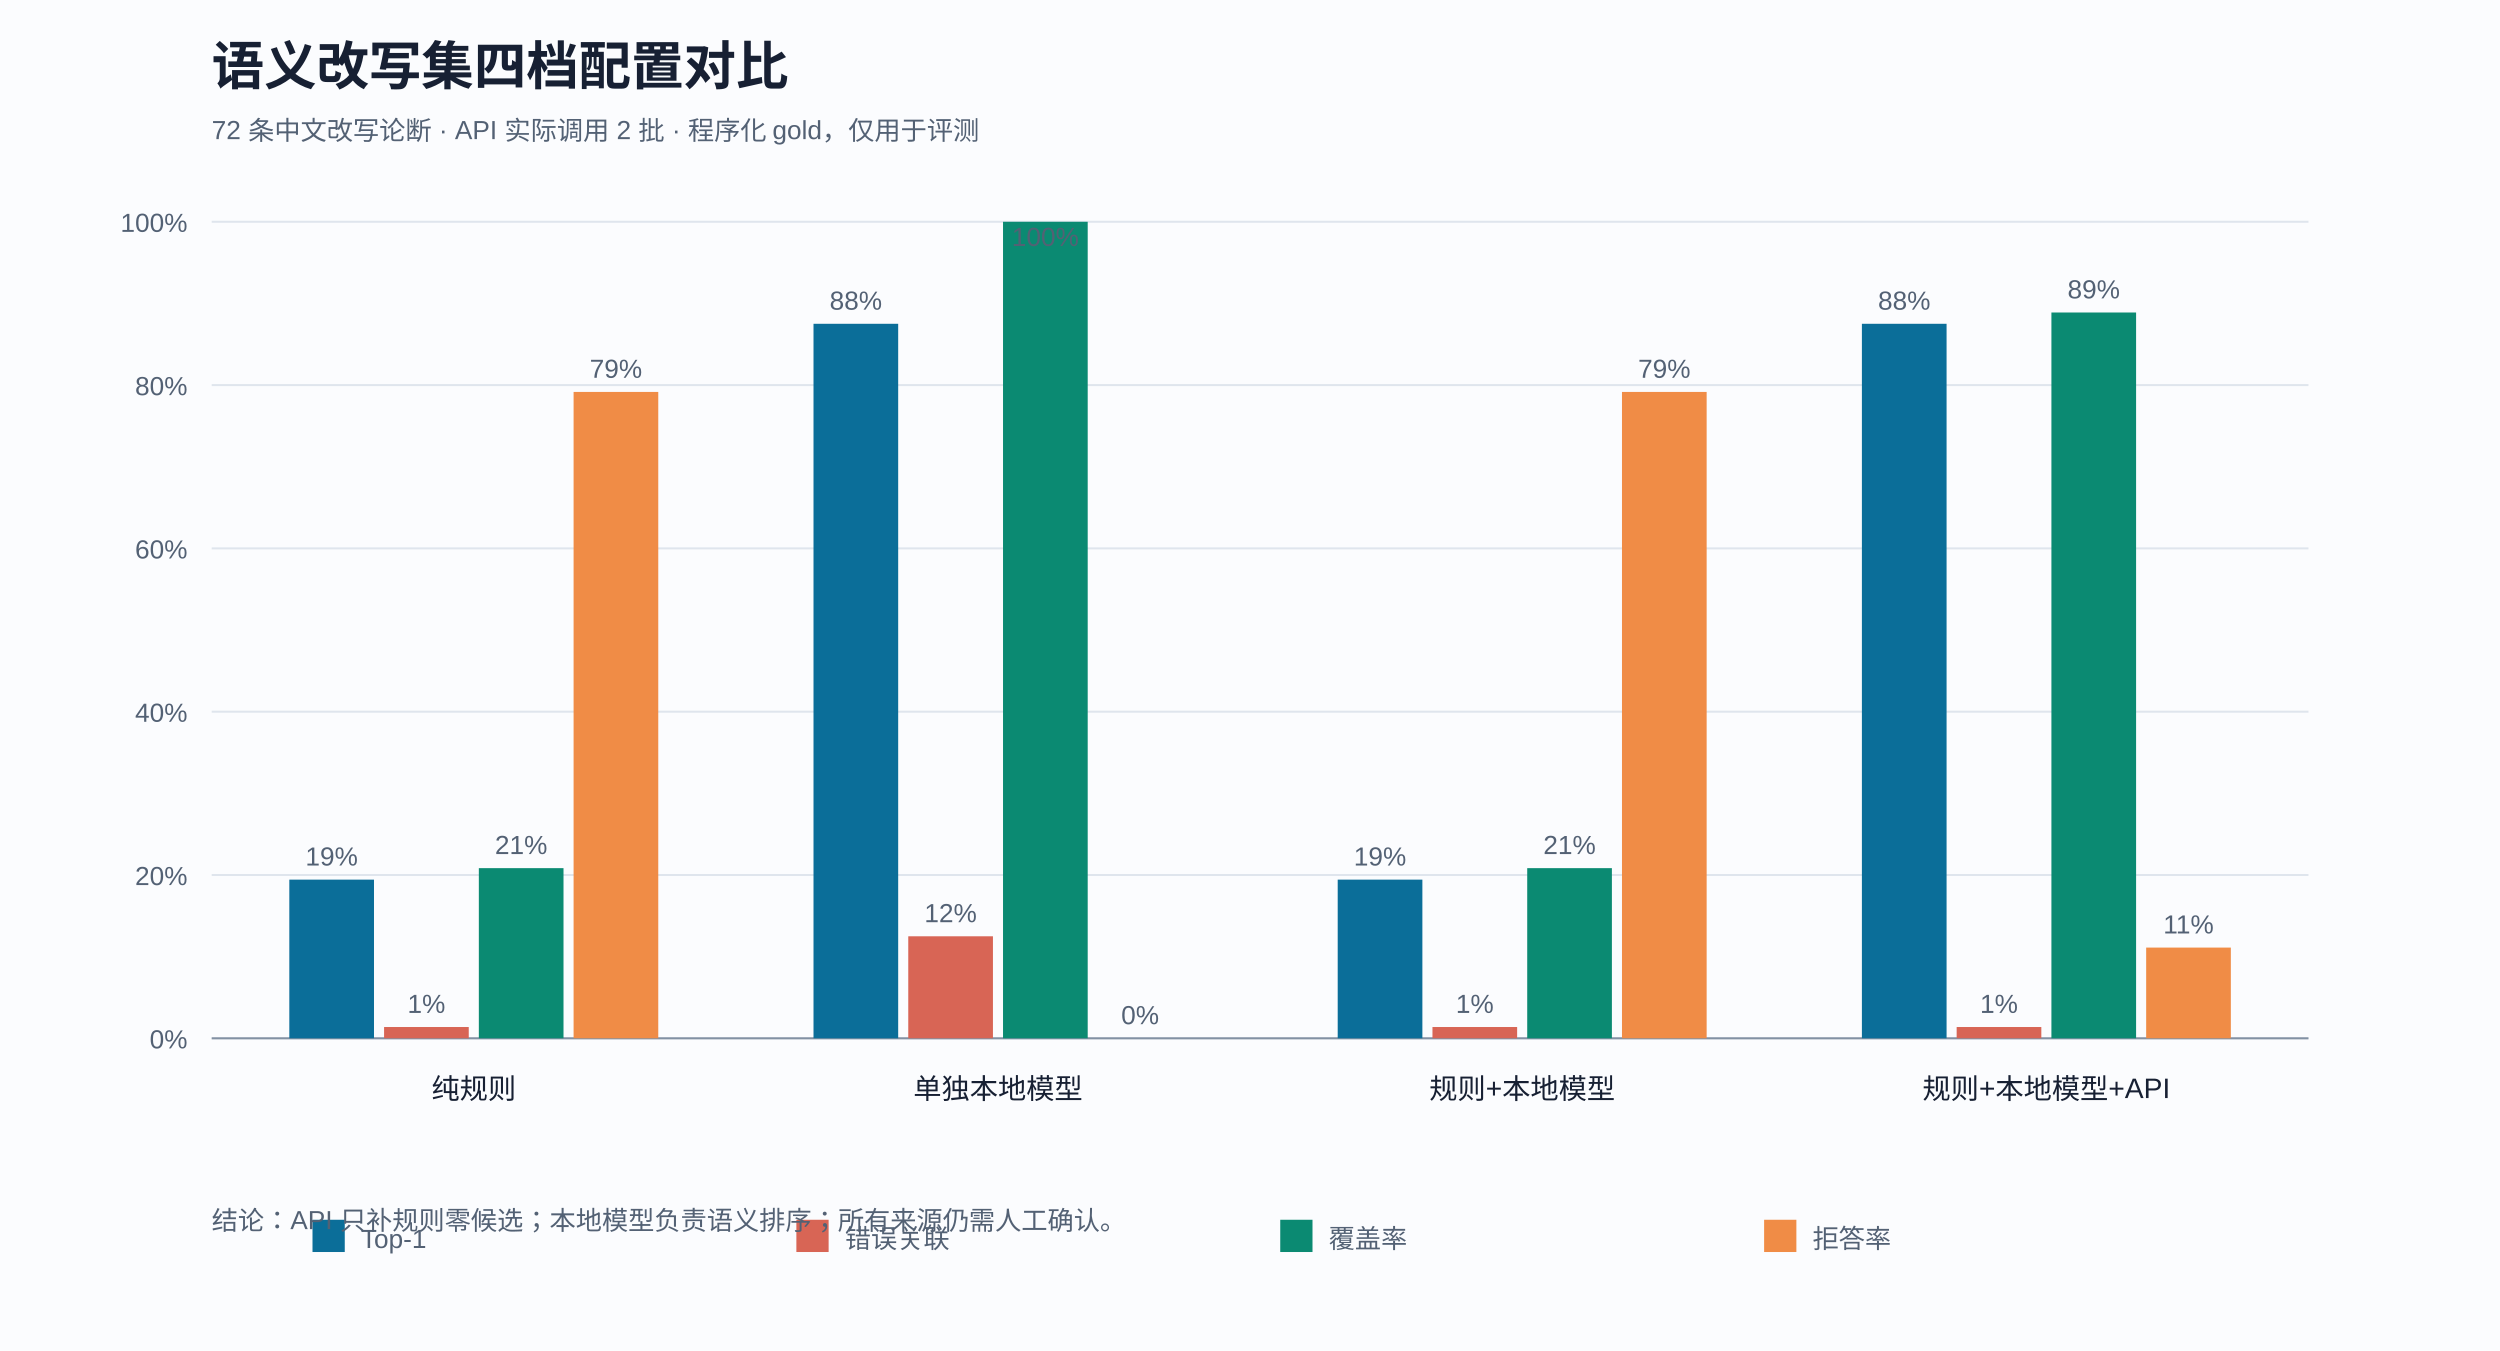
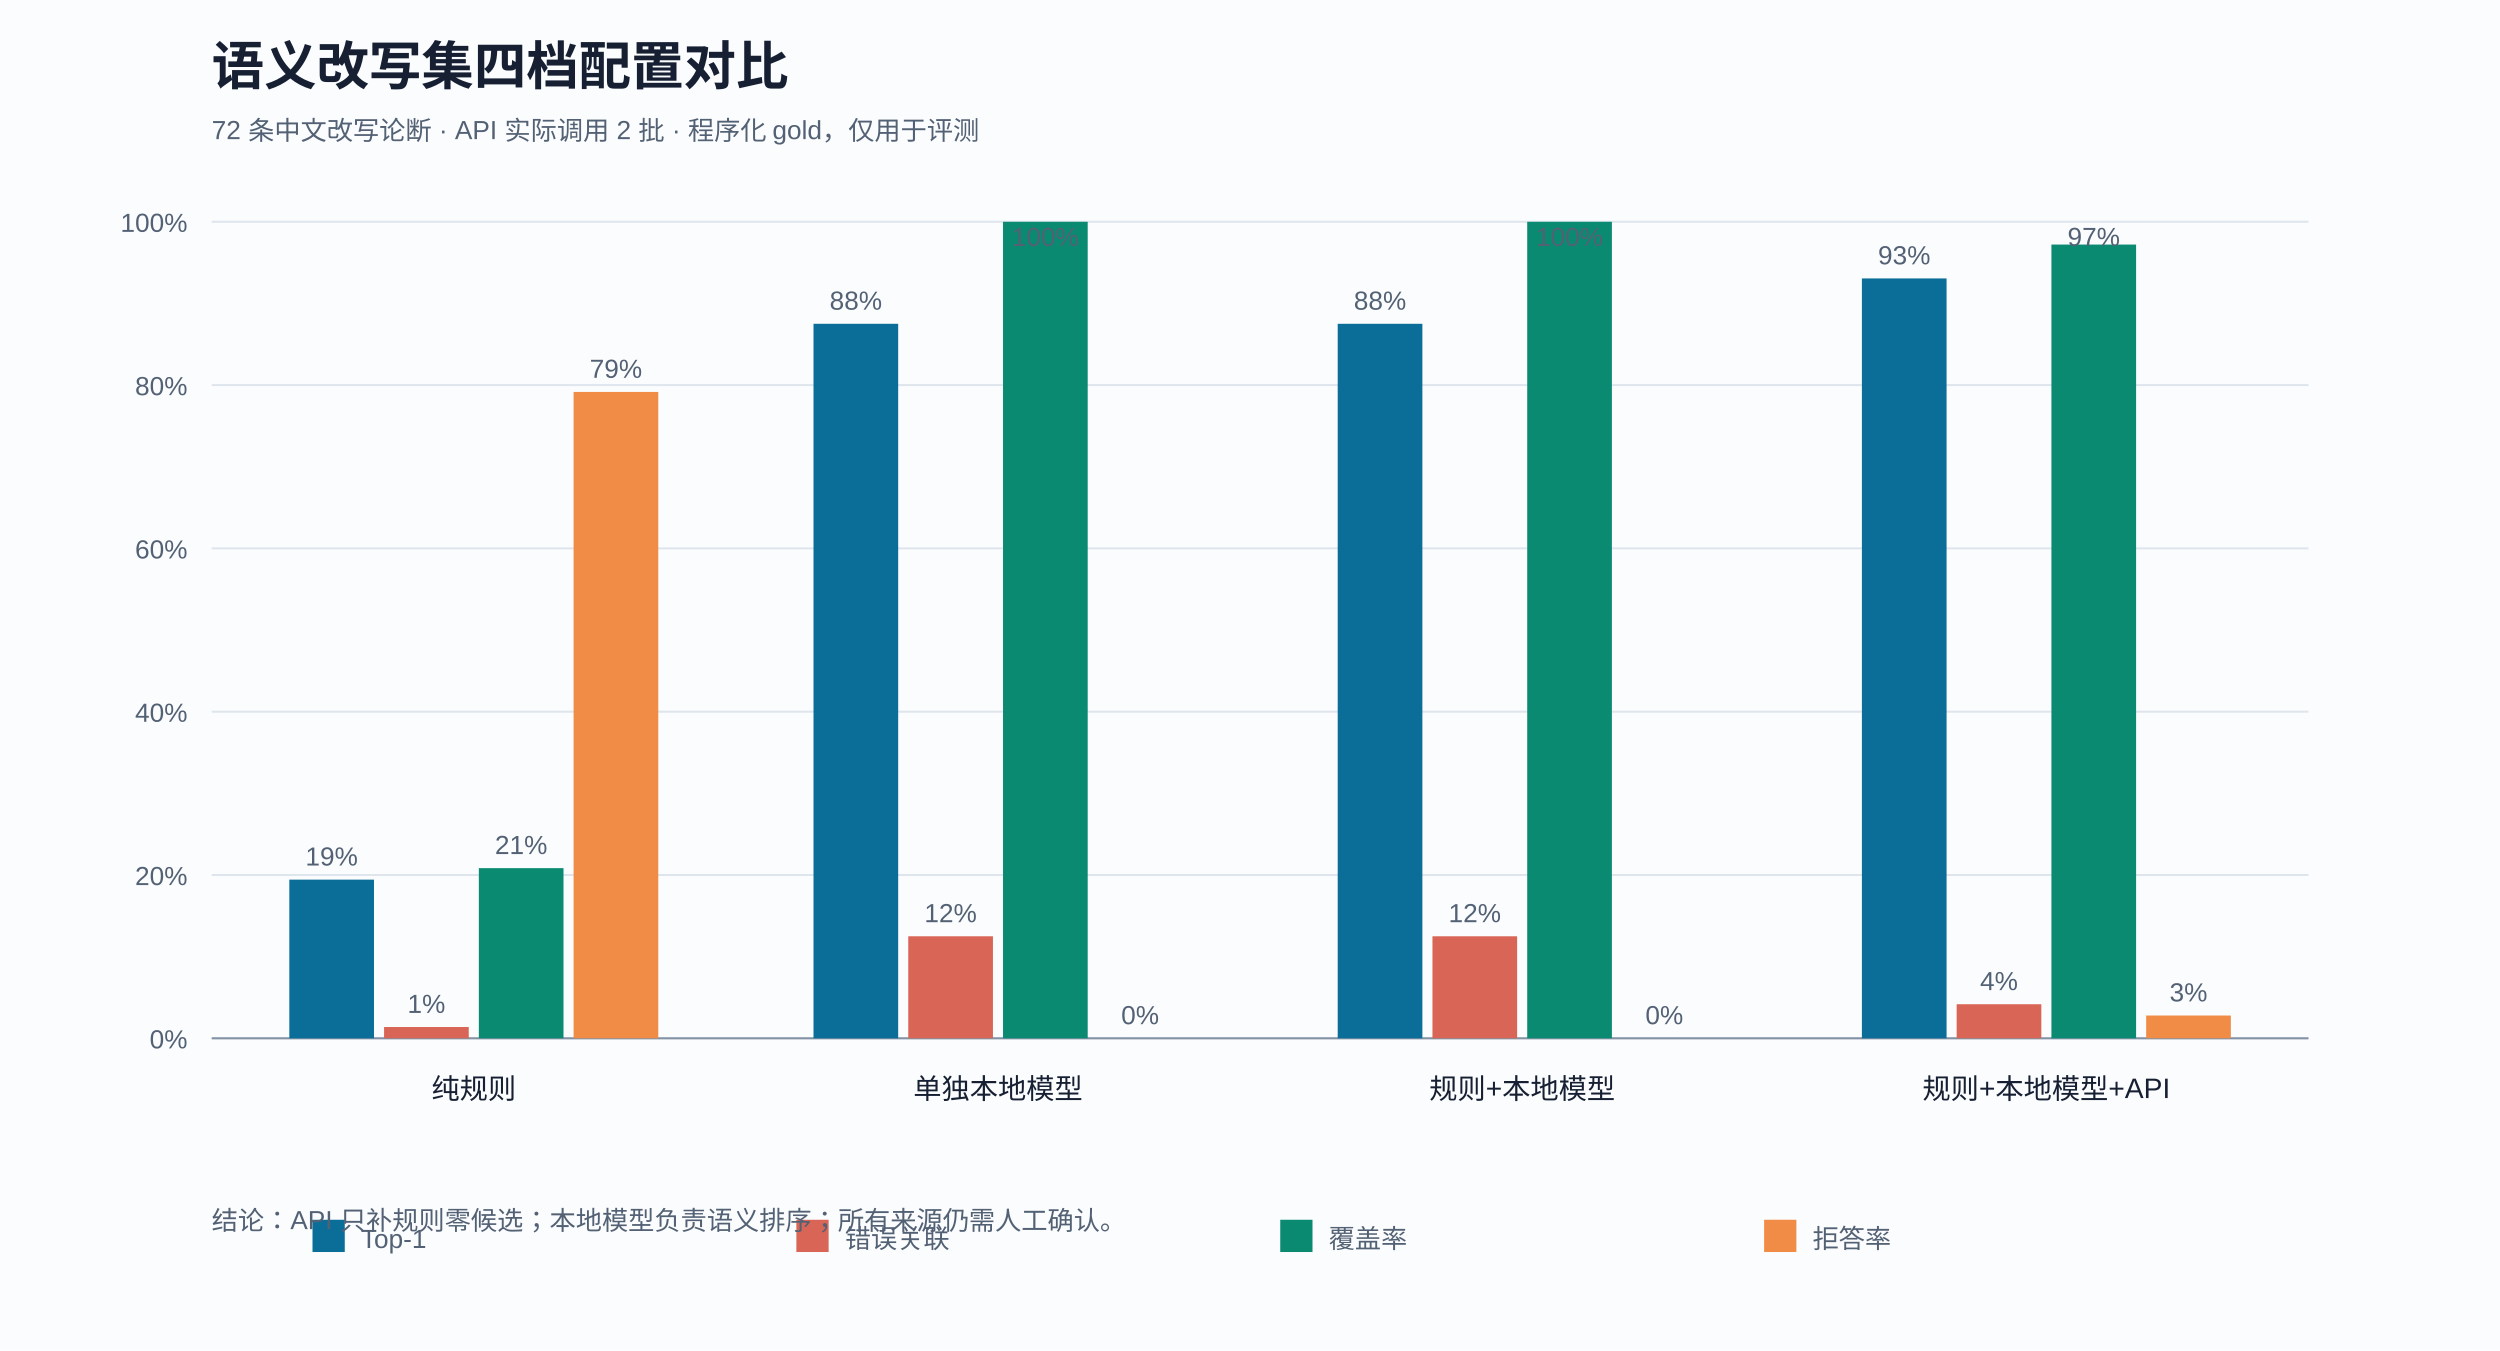
<svg xmlns="http://www.w3.org/2000/svg" width="1240" height="670" viewBox="0 0 1240 670">
  <rect width="100%" height="100%" fill="#fbfcfe" />
  <style>text{font-family:"Microsoft YaHei",Arial,sans-serif}.title{font-size:26px;font-weight:700;fill:#172033}.muted{font-size:13px;fill:#536174}.axis{stroke:#8291a3}.grid{stroke:#dfe5ed}.label{font-size:14px;fill:#172033}</style>
  <text x="105" y="42" class="title">语义改写集四档配置对比</text>
  <text x="105" y="69" class="muted">72 条中文改写论断 · API 实际调用 2 批 · 程序化 gold，仅用于评测</text>
  <line x1="105" y1="515.0" x2="1145" y2="515.0" class="grid" />
  <text x="93" y="520.0" text-anchor="end" class="muted">0%</text>
  <line x1="105" y1="434.0" x2="1145" y2="434.0" class="grid" />
  <text x="93" y="439.0" text-anchor="end" class="muted">20%</text>
  <line x1="105" y1="353.0" x2="1145" y2="353.0" class="grid" />
  <text x="93" y="358.0" text-anchor="end" class="muted">40%</text>
  <line x1="105" y1="272.0" x2="1145" y2="272.0" class="grid" />
  <text x="93" y="277.0" text-anchor="end" class="muted">60%</text>
  <line x1="105" y1="191.0" x2="1145" y2="191.0" class="grid" />
  <text x="93" y="196.0" text-anchor="end" class="muted">80%</text>
  <line x1="105" y1="110.0" x2="1145" y2="110.0" class="grid" />
  <text x="93" y="115.0" text-anchor="end" class="muted">100%</text>
  <line x1="105" y1="515" x2="1145" y2="515" class="axis" />
  <rect x="143.5" y="436.3" width="42" height="78.7" fill="#0b6e99" />
  <text x="164.5" y="429.3" text-anchor="middle" class="muted">19%</text>
  <rect x="190.5" y="509.4" width="42" height="5.6" fill="#d86555" />
  <text x="211.5" y="502.4" text-anchor="middle" class="muted">1%</text>
  <rect x="237.5" y="430.6" width="42" height="84.4" fill="#0b8a72" />
  <text x="258.5" y="423.6" text-anchor="middle" class="muted">21%</text>
  <rect x="284.5" y="194.4" width="42" height="320.6" fill="#f08c46" />
  <text x="305.5" y="187.4" text-anchor="middle" class="muted">79%</text>
  <text x="235.0" y="545" text-anchor="middle" class="label">纯规则</text>
  <rect x="403.5" y="160.6" width="42" height="354.4" fill="#0b6e99" />
  <text x="424.5" y="153.6" text-anchor="middle" class="muted">88%</text>
  <rect x="450.5" y="464.4" width="42" height="50.6" fill="#d86555" />
  <text x="471.5" y="457.4" text-anchor="middle" class="muted">12%</text>
  <rect x="497.5" y="110.0" width="42" height="405.0" fill="#0b8a72" />
  <text x="518.5" y="122.0" text-anchor="middle" class="muted">100%</text>
  <rect x="544.5" y="515.0" width="42" height="0.0" fill="#f08c46" />
  <text x="565.5" y="508.0" text-anchor="middle" class="muted">0%</text>
  <text x="495.0" y="545" text-anchor="middle" class="label">单独本地模型</text>
-   <rect x="663.5" y="436.3" width="42" height="78.7" fill="#0b6e99" />
-   <text x="684.5" y="429.3" text-anchor="middle" class="muted">19%</text>
-   <rect x="710.5" y="509.4" width="42" height="5.6" fill="#d86555" />
-   <text x="731.5" y="502.4" text-anchor="middle" class="muted">1%</text>
-   <rect x="757.5" y="430.6" width="42" height="84.4" fill="#0b8a72" />
-   <text x="778.5" y="423.6" text-anchor="middle" class="muted">21%</text>
-   <rect x="804.5" y="194.4" width="42" height="320.6" fill="#f08c46" />
-   <text x="825.5" y="187.4" text-anchor="middle" class="muted">79%</text>
+   <rect x="663.5" y="160.6" width="42" height="354.4" fill="#0b6e99" />
+   <text x="684.5" y="153.6" text-anchor="middle" class="muted">88%</text>
+   <rect x="710.5" y="464.4" width="42" height="50.6" fill="#d86555" />
+   <text x="731.5" y="457.4" text-anchor="middle" class="muted">12%</text>
+   <rect x="757.5" y="110.0" width="42" height="405.0" fill="#0b8a72" />
+   <text x="778.5" y="122.0" text-anchor="middle" class="muted">100%</text>
+   <rect x="804.5" y="515.0" width="42" height="0.0" fill="#f08c46" />
+   <text x="825.5" y="508.0" text-anchor="middle" class="muted">0%</text>
  <text x="755.0" y="545" text-anchor="middle" class="label">规则+本地模型</text>
-   <rect x="923.5" y="160.6" width="42" height="354.4" fill="#0b6e99" />
-   <text x="944.5" y="153.6" text-anchor="middle" class="muted">88%</text>
-   <rect x="970.5" y="509.4" width="42" height="5.6" fill="#d86555" />
-   <text x="991.5" y="502.4" text-anchor="middle" class="muted">1%</text>
-   <rect x="1017.5" y="155.0" width="42" height="360.0" fill="#0b8a72" />
-   <text x="1038.5" y="148.0" text-anchor="middle" class="muted">89%</text>
-   <rect x="1064.5" y="470.0" width="42" height="45.0" fill="#f08c46" />
-   <text x="1085.5" y="463.0" text-anchor="middle" class="muted">11%</text>
+   <rect x="923.5" y="138.1" width="42" height="376.9" fill="#0b6e99" />
+   <text x="944.5" y="131.1" text-anchor="middle" class="muted">93%</text>
+   <rect x="970.5" y="498.1" width="42" height="16.9" fill="#d86555" />
+   <text x="991.5" y="491.1" text-anchor="middle" class="muted">4%</text>
+   <rect x="1017.5" y="121.3" width="42" height="393.7" fill="#0b8a72" />
+   <text x="1038.5" y="122.0" text-anchor="middle" class="muted">97%</text>
+   <rect x="1064.5" y="503.7" width="42" height="11.3" fill="#f08c46" />
+   <text x="1085.5" y="496.7" text-anchor="middle" class="muted">3%</text>
  <text x="1015.0" y="545" text-anchor="middle" class="label">规则+本地模型+API</text>
  <rect x="155" y="605" width="16" height="16" fill="#0b6e99" />
  <text x="179" y="619" class="muted">Top-1</text>
  <rect x="395" y="605" width="16" height="16" fill="#d86555" />
  <text x="419" y="619" class="muted">错误关联</text>
  <rect x="635" y="605" width="16" height="16" fill="#0b8a72" />
  <text x="659" y="619" class="muted">覆盖率</text>
  <rect x="875" y="605" width="16" height="16" fill="#f08c46" />
  <text x="899" y="619" class="muted">拒答率</text>
  <text x="105" y="610" class="muted">结论：API 只补规则零候选；本地模型负责语义排序；所有来源仍需人工确认。</text>
</svg>
